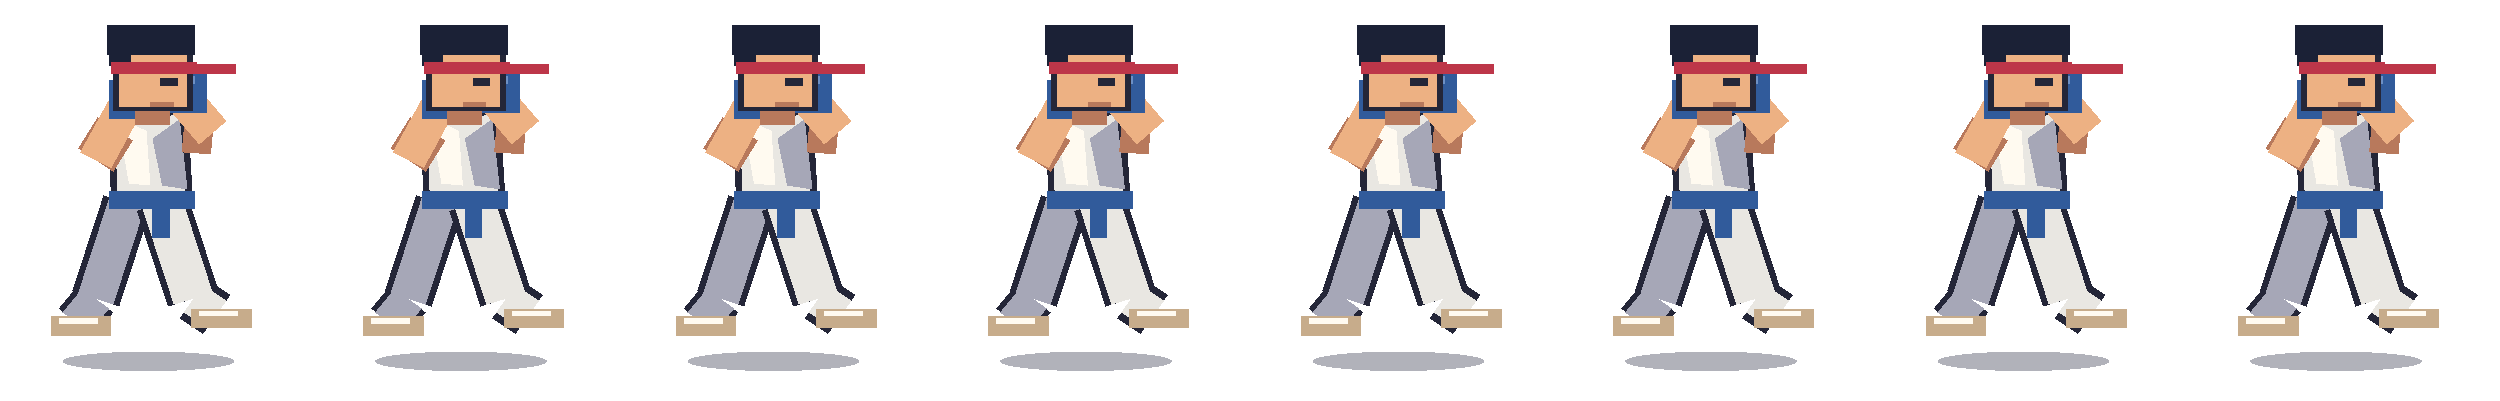
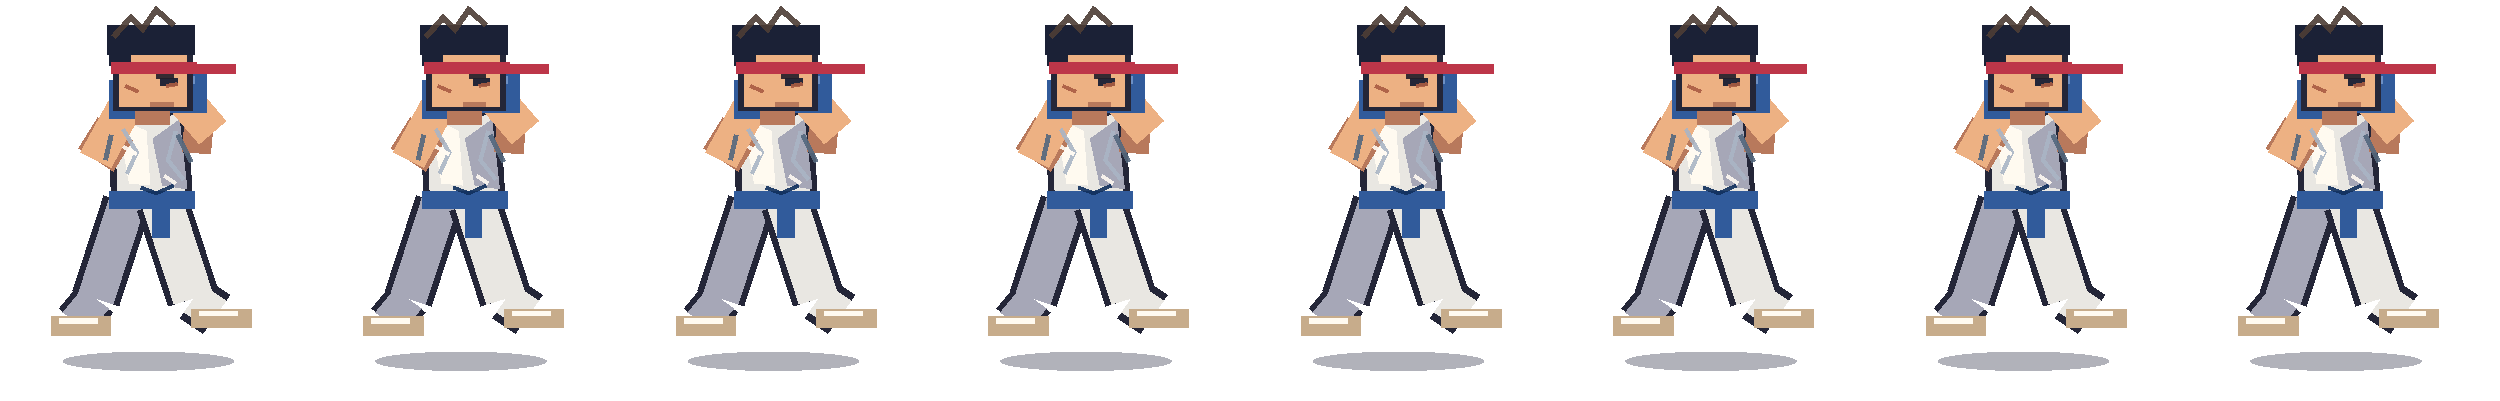
<svg xmlns="http://www.w3.org/2000/svg" width="1280" height="205" viewBox="0 0 1280 205">
  <g shape-rendering="crispEdges">
    <g transform="translate(0 0)">
      <ellipse cx="76" cy="185" rx="44" ry="5" fill="#202238" opacity=".35" />
      <polygon points="53,100 37,149 61,157 77,108" fill="#242638" />
      <polygon points="40,146 30,158 48,172 58,160" fill="#242638" />
      <polygon points="56,101 40,150 58,156 74,107" fill="#a6a7b7" />
      <polygon points="42,148 32,160 46,170 56,158" fill="#a6a7b7" />
      <rect x="26" y="162" width="31" height="10" fill="#c7ac8b" />
      <rect x="30" y="163" width="20" height="3" fill="#fffaf0" />
      <polygon points="70,108 86,157 112,149 96,100" fill="#242638" />
      <polygon points="92,163 104,171 118,151 106,143" fill="#242638" />
      <polygon points="73,107 89,156 109,150 93,101" fill="#e9e7e2" />
      <polygon points="94,160 106,168 116,154 104,146" fill="#e9e7e2" />
      <rect x="98" y="158" width="31" height="10" fill="#c7ac8b" />
      <rect x="102" y="159" width="20" height="3" fill="#fffaf0" />
      <polygon points="55,57 96,56 99,105 57,106" fill="#242638" />
      <polygon points="59,60 92,59 95,100 60,101" fill="#e9e7e2" />
      <polygon points="60,60 75,67 77,95 66,94" fill="#fffaf0" />
      <polygon points="92,61 78,71 83,95 96,97" fill="#a6a7b7" />
      <rect x="56" y="98" width="44" height="9" fill="#315b9b" />
      <rect x="78" y="103" width="9" height="19" fill="#315b9b" />
      <polygon points="50,60 40,76 58,88 68,72" fill="#b8795c" />
      <polygon points="57,86 74,55 58,47 41,78" fill="#edb183" />
      <rect x="56" y="41" width="22" height="20" fill="#315b9b" />
      <polygon points="93,78 108,79 110,57 95,56" fill="#b8795c" />
      <polygon points="116,62 98,41 84,53 102,74" fill="#edb183" />
      <rect x="82" y="37" width="24" height="21" fill="#315b9b" />
      <rect x="84" y="39" width="16" height="4" fill="#6d90c5" />
      <rect x="69" y="51" width="18" height="13" fill="#b8795c" />
      <rect x="58" y="18" width="41" height="39" fill="#242638" />
      <rect x="61" y="21" width="35" height="34" fill="#edb183" />
      <rect x="55" y="13" width="45" height="15" fill="#1b2136" />
      <rect x="56" y="24" width="11" height="10" fill="#1b2136" />
      <rect x="57" y="32" width="44" height="6" fill="#bd3649" />
      <rect x="99" y="33" width="22" height="5" fill="#bd3649" />
      <rect x="82" y="40" width="9" height="4" fill="#242638" />
      <rect x="77" y="52" width="12" height="3" fill="#b8795c" />
+       <g opacity=".9">
+         <path d="M 63 66 L 70 78 L 65 89 M 90 67 L 86 82 L 94 92" fill="none" stroke="#aab5c4" stroke-width="2.2" />
+         <path d="M 63 75 L 70 79 M 84 90 L 90 94" stroke="#fffaf2" stroke-width="2" fill="none" />
+         <path d="M 57 69 L 54 82 M 91 69 L 98 83" stroke="#53677d" stroke-width="2.5" fill="none" />
+         <path d="M 58 19 L 67 9 L 73 15 L 80 5 L 89 13" stroke="#4c3d35" stroke-width="3" fill="none" />
+         <path d="M 64 44 L 71 47 M 85 44 L 91 43" stroke="#aa5c43" stroke-width="2" fill="none" />
+         <path d="M 80 39 L 89 39" stroke="#211d29" stroke-width="2.5" />
+         <path d="M 72 96 L 80 99 L 89 95" stroke="#102f5c" stroke-width="2" fill="none" />
+       </g>
    </g>
    <g transform="translate(160 0)">
      <ellipse cx="76" cy="185" rx="44" ry="5" fill="#202238" opacity=".35" />
      <polygon points="53,100 37,149 61,157 77,108" fill="#242638" />
      <polygon points="40,146 30,158 48,172 58,160" fill="#242638" />
      <polygon points="56,101 40,150 58,156 74,107" fill="#a6a7b7" />
      <polygon points="42,148 32,160 46,170 56,158" fill="#a6a7b7" />
      <rect x="26" y="162" width="31" height="10" fill="#c7ac8b" />
      <rect x="30" y="163" width="20" height="3" fill="#fffaf0" />
      <polygon points="70,108 86,157 112,149 96,100" fill="#242638" />
      <polygon points="92,163 104,171 118,151 106,143" fill="#242638" />
      <polygon points="73,107 89,156 109,150 93,101" fill="#e9e7e2" />
      <polygon points="94,160 106,168 116,154 104,146" fill="#e9e7e2" />
      <rect x="98" y="158" width="31" height="10" fill="#c7ac8b" />
      <rect x="102" y="159" width="20" height="3" fill="#fffaf0" />
      <polygon points="55,57 96,56 99,105 57,106" fill="#242638" />
      <polygon points="59,60 92,59 95,100 60,101" fill="#e9e7e2" />
      <polygon points="60,60 75,67 77,95 66,94" fill="#fffaf0" />
      <polygon points="92,61 78,71 83,95 96,97" fill="#a6a7b7" />
      <rect x="56" y="98" width="44" height="9" fill="#315b9b" />
      <rect x="78" y="103" width="9" height="19" fill="#315b9b" />
      <polygon points="50,60 40,76 58,88 68,72" fill="#b8795c" />
      <polygon points="57,86 74,55 58,47 41,78" fill="#edb183" />
      <rect x="56" y="41" width="22" height="20" fill="#315b9b" />
      <polygon points="93,78 108,79 110,57 95,56" fill="#b8795c" />
      <polygon points="116,62 98,41 84,53 102,74" fill="#edb183" />
      <rect x="82" y="37" width="24" height="21" fill="#315b9b" />
      <rect x="84" y="39" width="16" height="4" fill="#6d90c5" />
      <rect x="69" y="51" width="18" height="13" fill="#b8795c" />
      <rect x="58" y="18" width="41" height="39" fill="#242638" />
      <rect x="61" y="21" width="35" height="34" fill="#edb183" />
      <rect x="55" y="13" width="45" height="15" fill="#1b2136" />
      <rect x="56" y="24" width="11" height="10" fill="#1b2136" />
      <rect x="57" y="32" width="44" height="6" fill="#bd3649" />
      <rect x="99" y="33" width="22" height="5" fill="#bd3649" />
      <rect x="82" y="40" width="9" height="4" fill="#242638" />
      <rect x="77" y="52" width="12" height="3" fill="#b8795c" />
+       <g opacity=".9">
+         <path d="M 63 66 L 70 78 L 65 89 M 90 67 L 86 82 L 94 92" fill="none" stroke="#aab5c4" stroke-width="2.2" />
+         <path d="M 63 75 L 70 79 M 84 90 L 90 94" stroke="#fffaf2" stroke-width="2" fill="none" />
+         <path d="M 57 69 L 54 82 M 91 69 L 98 83" stroke="#53677d" stroke-width="2.5" fill="none" />
+         <path d="M 58 19 L 67 9 L 73 15 L 80 5 L 89 13" stroke="#4c3d35" stroke-width="3" fill="none" />
+         <path d="M 64 44 L 71 47 M 85 44 L 91 43" stroke="#aa5c43" stroke-width="2" fill="none" />
+         <path d="M 80 39 L 89 39" stroke="#211d29" stroke-width="2.5" />
+         <path d="M 72 96 L 80 99 L 89 95" stroke="#102f5c" stroke-width="2" fill="none" />
+       </g>
    </g>
    <g transform="translate(320 0)">
      <ellipse cx="76" cy="185" rx="44" ry="5" fill="#202238" opacity=".35" />
      <polygon points="53,100 37,149 61,157 77,108" fill="#242638" />
      <polygon points="40,146 30,158 48,172 58,160" fill="#242638" />
      <polygon points="56,101 40,150 58,156 74,107" fill="#a6a7b7" />
      <polygon points="42,148 32,160 46,170 56,158" fill="#a6a7b7" />
      <rect x="26" y="162" width="31" height="10" fill="#c7ac8b" />
      <rect x="30" y="163" width="20" height="3" fill="#fffaf0" />
      <polygon points="70,108 86,157 112,149 96,100" fill="#242638" />
      <polygon points="92,163 104,171 118,151 106,143" fill="#242638" />
      <polygon points="73,107 89,156 109,150 93,101" fill="#e9e7e2" />
      <polygon points="94,160 106,168 116,154 104,146" fill="#e9e7e2" />
      <rect x="98" y="158" width="31" height="10" fill="#c7ac8b" />
      <rect x="102" y="159" width="20" height="3" fill="#fffaf0" />
      <polygon points="55,57 96,56 99,105 57,106" fill="#242638" />
      <polygon points="59,60 92,59 95,100 60,101" fill="#e9e7e2" />
      <polygon points="60,60 75,67 77,95 66,94" fill="#fffaf0" />
      <polygon points="92,61 78,71 83,95 96,97" fill="#a6a7b7" />
      <rect x="56" y="98" width="44" height="9" fill="#315b9b" />
      <rect x="78" y="103" width="9" height="19" fill="#315b9b" />
      <polygon points="50,60 40,76 58,88 68,72" fill="#b8795c" />
      <polygon points="57,86 74,55 58,47 41,78" fill="#edb183" />
      <rect x="56" y="41" width="22" height="20" fill="#315b9b" />
      <polygon points="93,78 108,79 110,57 95,56" fill="#b8795c" />
      <polygon points="116,62 98,41 84,53 102,74" fill="#edb183" />
      <rect x="82" y="37" width="24" height="21" fill="#315b9b" />
      <rect x="84" y="39" width="16" height="4" fill="#6d90c5" />
      <rect x="69" y="51" width="18" height="13" fill="#b8795c" />
      <rect x="58" y="18" width="41" height="39" fill="#242638" />
      <rect x="61" y="21" width="35" height="34" fill="#edb183" />
      <rect x="55" y="13" width="45" height="15" fill="#1b2136" />
      <rect x="56" y="24" width="11" height="10" fill="#1b2136" />
      <rect x="57" y="32" width="44" height="6" fill="#bd3649" />
      <rect x="99" y="33" width="24" height="5" fill="#bd3649" />
      <rect x="82" y="40" width="9" height="4" fill="#242638" />
      <rect x="77" y="52" width="12" height="3" fill="#b8795c" />
+       <g opacity=".9">
+         <path d="M 63 66 L 70 78 L 65 89 M 90 67 L 86 82 L 94 92" fill="none" stroke="#aab5c4" stroke-width="2.2" />
+         <path d="M 63 75 L 70 79 M 84 90 L 90 94" stroke="#fffaf2" stroke-width="2" fill="none" />
+         <path d="M 57 69 L 54 82 M 91 69 L 98 83" stroke="#53677d" stroke-width="2.5" fill="none" />
+         <path d="M 58 19 L 67 9 L 73 15 L 80 5 L 89 13" stroke="#4c3d35" stroke-width="3" fill="none" />
+         <path d="M 64 44 L 71 47 M 85 44 L 91 43" stroke="#aa5c43" stroke-width="2" fill="none" />
+         <path d="M 80 39 L 89 39" stroke="#211d29" stroke-width="2.5" />
+         <path d="M 72 96 L 80 99 L 89 95" stroke="#102f5c" stroke-width="2" fill="none" />
+       </g>
    </g>
    <g transform="translate(480 0)">
      <ellipse cx="76" cy="185" rx="44" ry="5" fill="#202238" opacity=".35" />
      <polygon points="53,100 37,149 61,157 77,108" fill="#242638" />
      <polygon points="40,146 30,158 48,172 58,160" fill="#242638" />
      <polygon points="56,101 40,150 58,156 74,107" fill="#a6a7b7" />
      <polygon points="42,148 32,160 46,170 56,158" fill="#a6a7b7" />
      <rect x="26" y="162" width="31" height="10" fill="#c7ac8b" />
      <rect x="30" y="163" width="20" height="3" fill="#fffaf0" />
      <polygon points="70,108 86,157 112,149 96,100" fill="#242638" />
      <polygon points="92,163 104,171 118,151 106,143" fill="#242638" />
      <polygon points="73,107 89,156 109,150 93,101" fill="#e9e7e2" />
      <polygon points="94,160 106,168 116,154 104,146" fill="#e9e7e2" />
      <rect x="98" y="158" width="31" height="10" fill="#c7ac8b" />
      <rect x="102" y="159" width="20" height="3" fill="#fffaf0" />
      <polygon points="55,57 96,56 99,105 57,106" fill="#242638" />
      <polygon points="59,60 92,59 95,100 60,101" fill="#e9e7e2" />
      <polygon points="60,60 75,67 77,95 66,94" fill="#fffaf0" />
      <polygon points="92,61 78,71 83,95 96,97" fill="#a6a7b7" />
      <rect x="56" y="98" width="44" height="9" fill="#315b9b" />
      <rect x="78" y="103" width="9" height="19" fill="#315b9b" />
      <polygon points="50,60 40,76 58,88 68,72" fill="#b8795c" />
      <polygon points="57,86 74,55 58,47 41,78" fill="#edb183" />
      <rect x="56" y="41" width="22" height="20" fill="#315b9b" />
      <polygon points="93,78 108,79 110,57 95,56" fill="#b8795c" />
      <polygon points="116,62 98,41 84,53 102,74" fill="#edb183" />
      <rect x="82" y="37" width="24" height="21" fill="#315b9b" />
      <rect x="84" y="39" width="16" height="4" fill="#6d90c5" />
      <rect x="69" y="51" width="18" height="13" fill="#b8795c" />
      <rect x="58" y="18" width="41" height="39" fill="#242638" />
      <rect x="61" y="21" width="35" height="34" fill="#edb183" />
      <rect x="55" y="13" width="45" height="15" fill="#1b2136" />
      <rect x="56" y="24" width="11" height="10" fill="#1b2136" />
      <rect x="57" y="32" width="44" height="6" fill="#bd3649" />
      <rect x="99" y="33" width="24" height="5" fill="#bd3649" />
      <rect x="82" y="40" width="9" height="4" fill="#242638" />
      <rect x="77" y="52" width="12" height="3" fill="#b8795c" />
+       <g opacity=".9">
+         <path d="M 63 66 L 70 78 L 65 89 M 90 67 L 86 82 L 94 92" fill="none" stroke="#aab5c4" stroke-width="2.2" />
+         <path d="M 63 75 L 70 79 M 84 90 L 90 94" stroke="#fffaf2" stroke-width="2" fill="none" />
+         <path d="M 57 69 L 54 82 M 91 69 L 98 83" stroke="#53677d" stroke-width="2.5" fill="none" />
+         <path d="M 58 19 L 67 9 L 73 15 L 80 5 L 89 13" stroke="#4c3d35" stroke-width="3" fill="none" />
+         <path d="M 64 44 L 71 47 M 85 44 L 91 43" stroke="#aa5c43" stroke-width="2" fill="none" />
+         <path d="M 80 39 L 89 39" stroke="#211d29" stroke-width="2.5" />
+         <path d="M 72 96 L 80 99 L 89 95" stroke="#102f5c" stroke-width="2" fill="none" />
+       </g>
    </g>
    <g transform="translate(640 0)">
      <ellipse cx="76" cy="185" rx="44" ry="5" fill="#202238" opacity=".35" />
      <polygon points="53,100 37,149 61,157 77,108" fill="#242638" />
      <polygon points="40,146 30,158 48,172 58,160" fill="#242638" />
      <polygon points="56,101 40,150 58,156 74,107" fill="#a6a7b7" />
      <polygon points="42,148 32,160 46,170 56,158" fill="#a6a7b7" />
      <rect x="26" y="162" width="31" height="10" fill="#c7ac8b" />
      <rect x="30" y="163" width="20" height="3" fill="#fffaf0" />
      <polygon points="70,108 86,157 112,149 96,100" fill="#242638" />
      <polygon points="92,163 104,171 118,151 106,143" fill="#242638" />
      <polygon points="73,107 89,156 109,150 93,101" fill="#e9e7e2" />
      <polygon points="94,160 106,168 116,154 104,146" fill="#e9e7e2" />
      <rect x="98" y="158" width="31" height="10" fill="#c7ac8b" />
      <rect x="102" y="159" width="20" height="3" fill="#fffaf0" />
      <polygon points="55,57 96,56 99,105 57,106" fill="#242638" />
      <polygon points="59,60 92,59 95,100 60,101" fill="#e9e7e2" />
      <polygon points="60,60 75,67 77,95 66,94" fill="#fffaf0" />
      <polygon points="92,61 78,71 83,95 96,97" fill="#a6a7b7" />
      <rect x="56" y="98" width="44" height="9" fill="#315b9b" />
      <rect x="78" y="103" width="9" height="19" fill="#315b9b" />
      <polygon points="50,60 40,76 58,88 68,72" fill="#b8795c" />
      <polygon points="57,86 74,55 58,47 41,78" fill="#edb183" />
      <rect x="56" y="41" width="22" height="20" fill="#315b9b" />
      <polygon points="93,78 108,79 110,57 95,56" fill="#b8795c" />
      <polygon points="116,62 98,41 84,53 102,74" fill="#edb183" />
      <rect x="82" y="37" width="24" height="21" fill="#315b9b" />
      <rect x="84" y="39" width="16" height="4" fill="#6d90c5" />
      <rect x="69" y="51" width="18" height="13" fill="#b8795c" />
      <rect x="58" y="18" width="41" height="39" fill="#242638" />
      <rect x="61" y="21" width="35" height="34" fill="#edb183" />
      <rect x="55" y="13" width="45" height="15" fill="#1b2136" />
      <rect x="56" y="24" width="11" height="10" fill="#1b2136" />
      <rect x="57" y="32" width="44" height="6" fill="#bd3649" />
      <rect x="99" y="33" width="26" height="5" fill="#bd3649" />
      <rect x="82" y="40" width="9" height="4" fill="#242638" />
      <rect x="77" y="52" width="12" height="3" fill="#b8795c" />
+       <g opacity=".9">
+         <path d="M 63 66 L 70 78 L 65 89 M 90 67 L 86 82 L 94 92" fill="none" stroke="#aab5c4" stroke-width="2.2" />
+         <path d="M 63 75 L 70 79 M 84 90 L 90 94" stroke="#fffaf2" stroke-width="2" fill="none" />
+         <path d="M 57 69 L 54 82 M 91 69 L 98 83" stroke="#53677d" stroke-width="2.5" fill="none" />
+         <path d="M 58 19 L 67 9 L 73 15 L 80 5 L 89 13" stroke="#4c3d35" stroke-width="3" fill="none" />
+         <path d="M 64 44 L 71 47 M 85 44 L 91 43" stroke="#aa5c43" stroke-width="2" fill="none" />
+         <path d="M 80 39 L 89 39" stroke="#211d29" stroke-width="2.5" />
+         <path d="M 72 96 L 80 99 L 89 95" stroke="#102f5c" stroke-width="2" fill="none" />
+       </g>
    </g>
    <g transform="translate(800 0)">
      <ellipse cx="76" cy="185" rx="44" ry="5" fill="#202238" opacity=".35" />
      <polygon points="53,100 37,149 61,157 77,108" fill="#242638" />
      <polygon points="40,146 30,158 48,172 58,160" fill="#242638" />
      <polygon points="56,101 40,150 58,156 74,107" fill="#a6a7b7" />
      <polygon points="42,148 32,160 46,170 56,158" fill="#a6a7b7" />
      <rect x="26" y="162" width="31" height="10" fill="#c7ac8b" />
      <rect x="30" y="163" width="20" height="3" fill="#fffaf0" />
      <polygon points="70,108 86,157 112,149 96,100" fill="#242638" />
      <polygon points="92,163 104,171 118,151 106,143" fill="#242638" />
      <polygon points="73,107 89,156 109,150 93,101" fill="#e9e7e2" />
      <polygon points="94,160 106,168 116,154 104,146" fill="#e9e7e2" />
      <rect x="98" y="158" width="31" height="10" fill="#c7ac8b" />
      <rect x="102" y="159" width="20" height="3" fill="#fffaf0" />
      <polygon points="55,57 96,56 99,105 57,106" fill="#242638" />
      <polygon points="59,60 92,59 95,100 60,101" fill="#e9e7e2" />
      <polygon points="60,60 75,67 77,95 66,94" fill="#fffaf0" />
      <polygon points="92,61 78,71 83,95 96,97" fill="#a6a7b7" />
      <rect x="56" y="98" width="44" height="9" fill="#315b9b" />
      <rect x="78" y="103" width="9" height="19" fill="#315b9b" />
      <polygon points="50,60 40,76 58,88 68,72" fill="#b8795c" />
      <polygon points="57,86 74,55 58,47 41,78" fill="#edb183" />
      <rect x="56" y="41" width="22" height="20" fill="#315b9b" />
      <polygon points="93,78 108,79 110,57 95,56" fill="#b8795c" />
      <polygon points="116,62 98,41 84,53 102,74" fill="#edb183" />
      <rect x="82" y="37" width="24" height="21" fill="#315b9b" />
      <rect x="84" y="39" width="16" height="4" fill="#6d90c5" />
      <rect x="69" y="51" width="18" height="13" fill="#b8795c" />
      <rect x="58" y="18" width="41" height="39" fill="#242638" />
      <rect x="61" y="21" width="35" height="34" fill="#edb183" />
      <rect x="55" y="13" width="45" height="15" fill="#1b2136" />
      <rect x="56" y="24" width="11" height="10" fill="#1b2136" />
      <rect x="57" y="32" width="44" height="6" fill="#bd3649" />
      <rect x="99" y="33" width="26" height="5" fill="#bd3649" />
      <rect x="82" y="40" width="9" height="4" fill="#242638" />
      <rect x="77" y="52" width="12" height="3" fill="#b8795c" />
+       <g opacity=".9">
+         <path d="M 63 66 L 70 78 L 65 89 M 90 67 L 86 82 L 94 92" fill="none" stroke="#aab5c4" stroke-width="2.2" />
+         <path d="M 63 75 L 70 79 M 84 90 L 90 94" stroke="#fffaf2" stroke-width="2" fill="none" />
+         <path d="M 57 69 L 54 82 M 91 69 L 98 83" stroke="#53677d" stroke-width="2.5" fill="none" />
+         <path d="M 58 19 L 67 9 L 73 15 L 80 5 L 89 13" stroke="#4c3d35" stroke-width="3" fill="none" />
+         <path d="M 64 44 L 71 47 M 85 44 L 91 43" stroke="#aa5c43" stroke-width="2" fill="none" />
+         <path d="M 80 39 L 89 39" stroke="#211d29" stroke-width="2.5" />
+         <path d="M 72 96 L 80 99 L 89 95" stroke="#102f5c" stroke-width="2" fill="none" />
+       </g>
    </g>
    <g transform="translate(960 0)">
      <ellipse cx="76" cy="185" rx="44" ry="5" fill="#202238" opacity=".35" />
      <polygon points="53,100 37,149 61,157 77,108" fill="#242638" />
      <polygon points="40,146 30,158 48,172 58,160" fill="#242638" />
      <polygon points="56,101 40,150 58,156 74,107" fill="#a6a7b7" />
      <polygon points="42,148 32,160 46,170 56,158" fill="#a6a7b7" />
      <rect x="26" y="162" width="31" height="10" fill="#c7ac8b" />
      <rect x="30" y="163" width="20" height="3" fill="#fffaf0" />
      <polygon points="70,108 86,157 112,149 96,100" fill="#242638" />
      <polygon points="92,163 104,171 118,151 106,143" fill="#242638" />
      <polygon points="73,107 89,156 109,150 93,101" fill="#e9e7e2" />
      <polygon points="94,160 106,168 116,154 104,146" fill="#e9e7e2" />
      <rect x="98" y="158" width="31" height="10" fill="#c7ac8b" />
      <rect x="102" y="159" width="20" height="3" fill="#fffaf0" />
      <polygon points="55,57 96,56 99,105 57,106" fill="#242638" />
      <polygon points="59,60 92,59 95,100 60,101" fill="#e9e7e2" />
      <polygon points="60,60 75,67 77,95 66,94" fill="#fffaf0" />
      <polygon points="92,61 78,71 83,95 96,97" fill="#a6a7b7" />
      <rect x="56" y="98" width="44" height="9" fill="#315b9b" />
      <rect x="78" y="103" width="9" height="19" fill="#315b9b" />
      <polygon points="50,60 40,76 58,88 68,72" fill="#b8795c" />
      <polygon points="57,86 74,55 58,47 41,78" fill="#edb183" />
      <rect x="56" y="41" width="22" height="20" fill="#315b9b" />
      <polygon points="93,78 108,79 110,57 95,56" fill="#b8795c" />
      <polygon points="116,62 98,41 84,53 102,74" fill="#edb183" />
      <rect x="82" y="37" width="24" height="21" fill="#315b9b" />
      <rect x="84" y="39" width="16" height="4" fill="#6d90c5" />
      <rect x="69" y="51" width="18" height="13" fill="#b8795c" />
      <rect x="58" y="18" width="41" height="39" fill="#242638" />
      <rect x="61" y="21" width="35" height="34" fill="#edb183" />
      <rect x="55" y="13" width="45" height="15" fill="#1b2136" />
      <rect x="56" y="24" width="11" height="10" fill="#1b2136" />
      <rect x="57" y="32" width="44" height="6" fill="#bd3649" />
      <rect x="99" y="33" width="28" height="5" fill="#bd3649" />
      <rect x="82" y="40" width="9" height="4" fill="#242638" />
      <rect x="77" y="52" width="12" height="3" fill="#b8795c" />
+       <g opacity=".9">
+         <path d="M 63 66 L 70 78 L 65 89 M 90 67 L 86 82 L 94 92" fill="none" stroke="#aab5c4" stroke-width="2.2" />
+         <path d="M 63 75 L 70 79 M 84 90 L 90 94" stroke="#fffaf2" stroke-width="2" fill="none" />
+         <path d="M 57 69 L 54 82 M 91 69 L 98 83" stroke="#53677d" stroke-width="2.5" fill="none" />
+         <path d="M 58 19 L 67 9 L 73 15 L 80 5 L 89 13" stroke="#4c3d35" stroke-width="3" fill="none" />
+         <path d="M 64 44 L 71 47 M 85 44 L 91 43" stroke="#aa5c43" stroke-width="2" fill="none" />
+         <path d="M 80 39 L 89 39" stroke="#211d29" stroke-width="2.5" />
+         <path d="M 72 96 L 80 99 L 89 95" stroke="#102f5c" stroke-width="2" fill="none" />
+       </g>
    </g>
    <g transform="translate(1120 0)">
      <ellipse cx="76" cy="185" rx="44" ry="5" fill="#202238" opacity=".35" />
      <polygon points="53,100 37,149 61,157 77,108" fill="#242638" />
      <polygon points="40,146 30,158 48,172 58,160" fill="#242638" />
      <polygon points="56,101 40,150 58,156 74,107" fill="#a6a7b7" />
      <polygon points="42,148 32,160 46,170 56,158" fill="#a6a7b7" />
      <rect x="26" y="162" width="31" height="10" fill="#c7ac8b" />
      <rect x="30" y="163" width="20" height="3" fill="#fffaf0" />
      <polygon points="70,108 86,157 112,149 96,100" fill="#242638" />
      <polygon points="92,163 104,171 118,151 106,143" fill="#242638" />
      <polygon points="73,107 89,156 109,150 93,101" fill="#e9e7e2" />
      <polygon points="94,160 106,168 116,154 104,146" fill="#e9e7e2" />
      <rect x="98" y="158" width="31" height="10" fill="#c7ac8b" />
      <rect x="102" y="159" width="20" height="3" fill="#fffaf0" />
      <polygon points="55,57 96,56 99,105 57,106" fill="#242638" />
      <polygon points="59,60 92,59 95,100 60,101" fill="#e9e7e2" />
      <polygon points="60,60 75,67 77,95 66,94" fill="#fffaf0" />
      <polygon points="92,61 78,71 83,95 96,97" fill="#a6a7b7" />
      <rect x="56" y="98" width="44" height="9" fill="#315b9b" />
      <rect x="78" y="103" width="9" height="19" fill="#315b9b" />
      <polygon points="50,60 40,76 58,88 68,72" fill="#b8795c" />
      <polygon points="57,86 74,55 58,47 41,78" fill="#edb183" />
      <rect x="56" y="41" width="22" height="20" fill="#315b9b" />
      <polygon points="93,78 108,79 110,57 95,56" fill="#b8795c" />
      <polygon points="116,62 98,41 84,53 102,74" fill="#edb183" />
      <rect x="82" y="37" width="24" height="21" fill="#315b9b" />
      <rect x="84" y="39" width="16" height="4" fill="#6d90c5" />
      <rect x="69" y="51" width="18" height="13" fill="#b8795c" />
      <rect x="58" y="18" width="41" height="39" fill="#242638" />
      <rect x="61" y="21" width="35" height="34" fill="#edb183" />
      <rect x="55" y="13" width="45" height="15" fill="#1b2136" />
      <rect x="56" y="24" width="11" height="10" fill="#1b2136" />
      <rect x="57" y="32" width="44" height="6" fill="#bd3649" />
      <rect x="99" y="33" width="28" height="5" fill="#bd3649" />
      <rect x="82" y="40" width="9" height="4" fill="#242638" />
      <rect x="77" y="52" width="12" height="3" fill="#b8795c" />
+       <g opacity=".9">
+         <path d="M 63 66 L 70 78 L 65 89 M 90 67 L 86 82 L 94 92" fill="none" stroke="#aab5c4" stroke-width="2.2" />
+         <path d="M 63 75 L 70 79 M 84 90 L 90 94" stroke="#fffaf2" stroke-width="2" fill="none" />
+         <path d="M 57 69 L 54 82 M 91 69 L 98 83" stroke="#53677d" stroke-width="2.5" fill="none" />
+         <path d="M 58 19 L 67 9 L 73 15 L 80 5 L 89 13" stroke="#4c3d35" stroke-width="3" fill="none" />
+         <path d="M 64 44 L 71 47 M 85 44 L 91 43" stroke="#aa5c43" stroke-width="2" fill="none" />
+         <path d="M 80 39 L 89 39" stroke="#211d29" stroke-width="2.5" />
+         <path d="M 72 96 L 80 99 L 89 95" stroke="#102f5c" stroke-width="2" fill="none" />
+       </g>
    </g>
  </g>
</svg>
